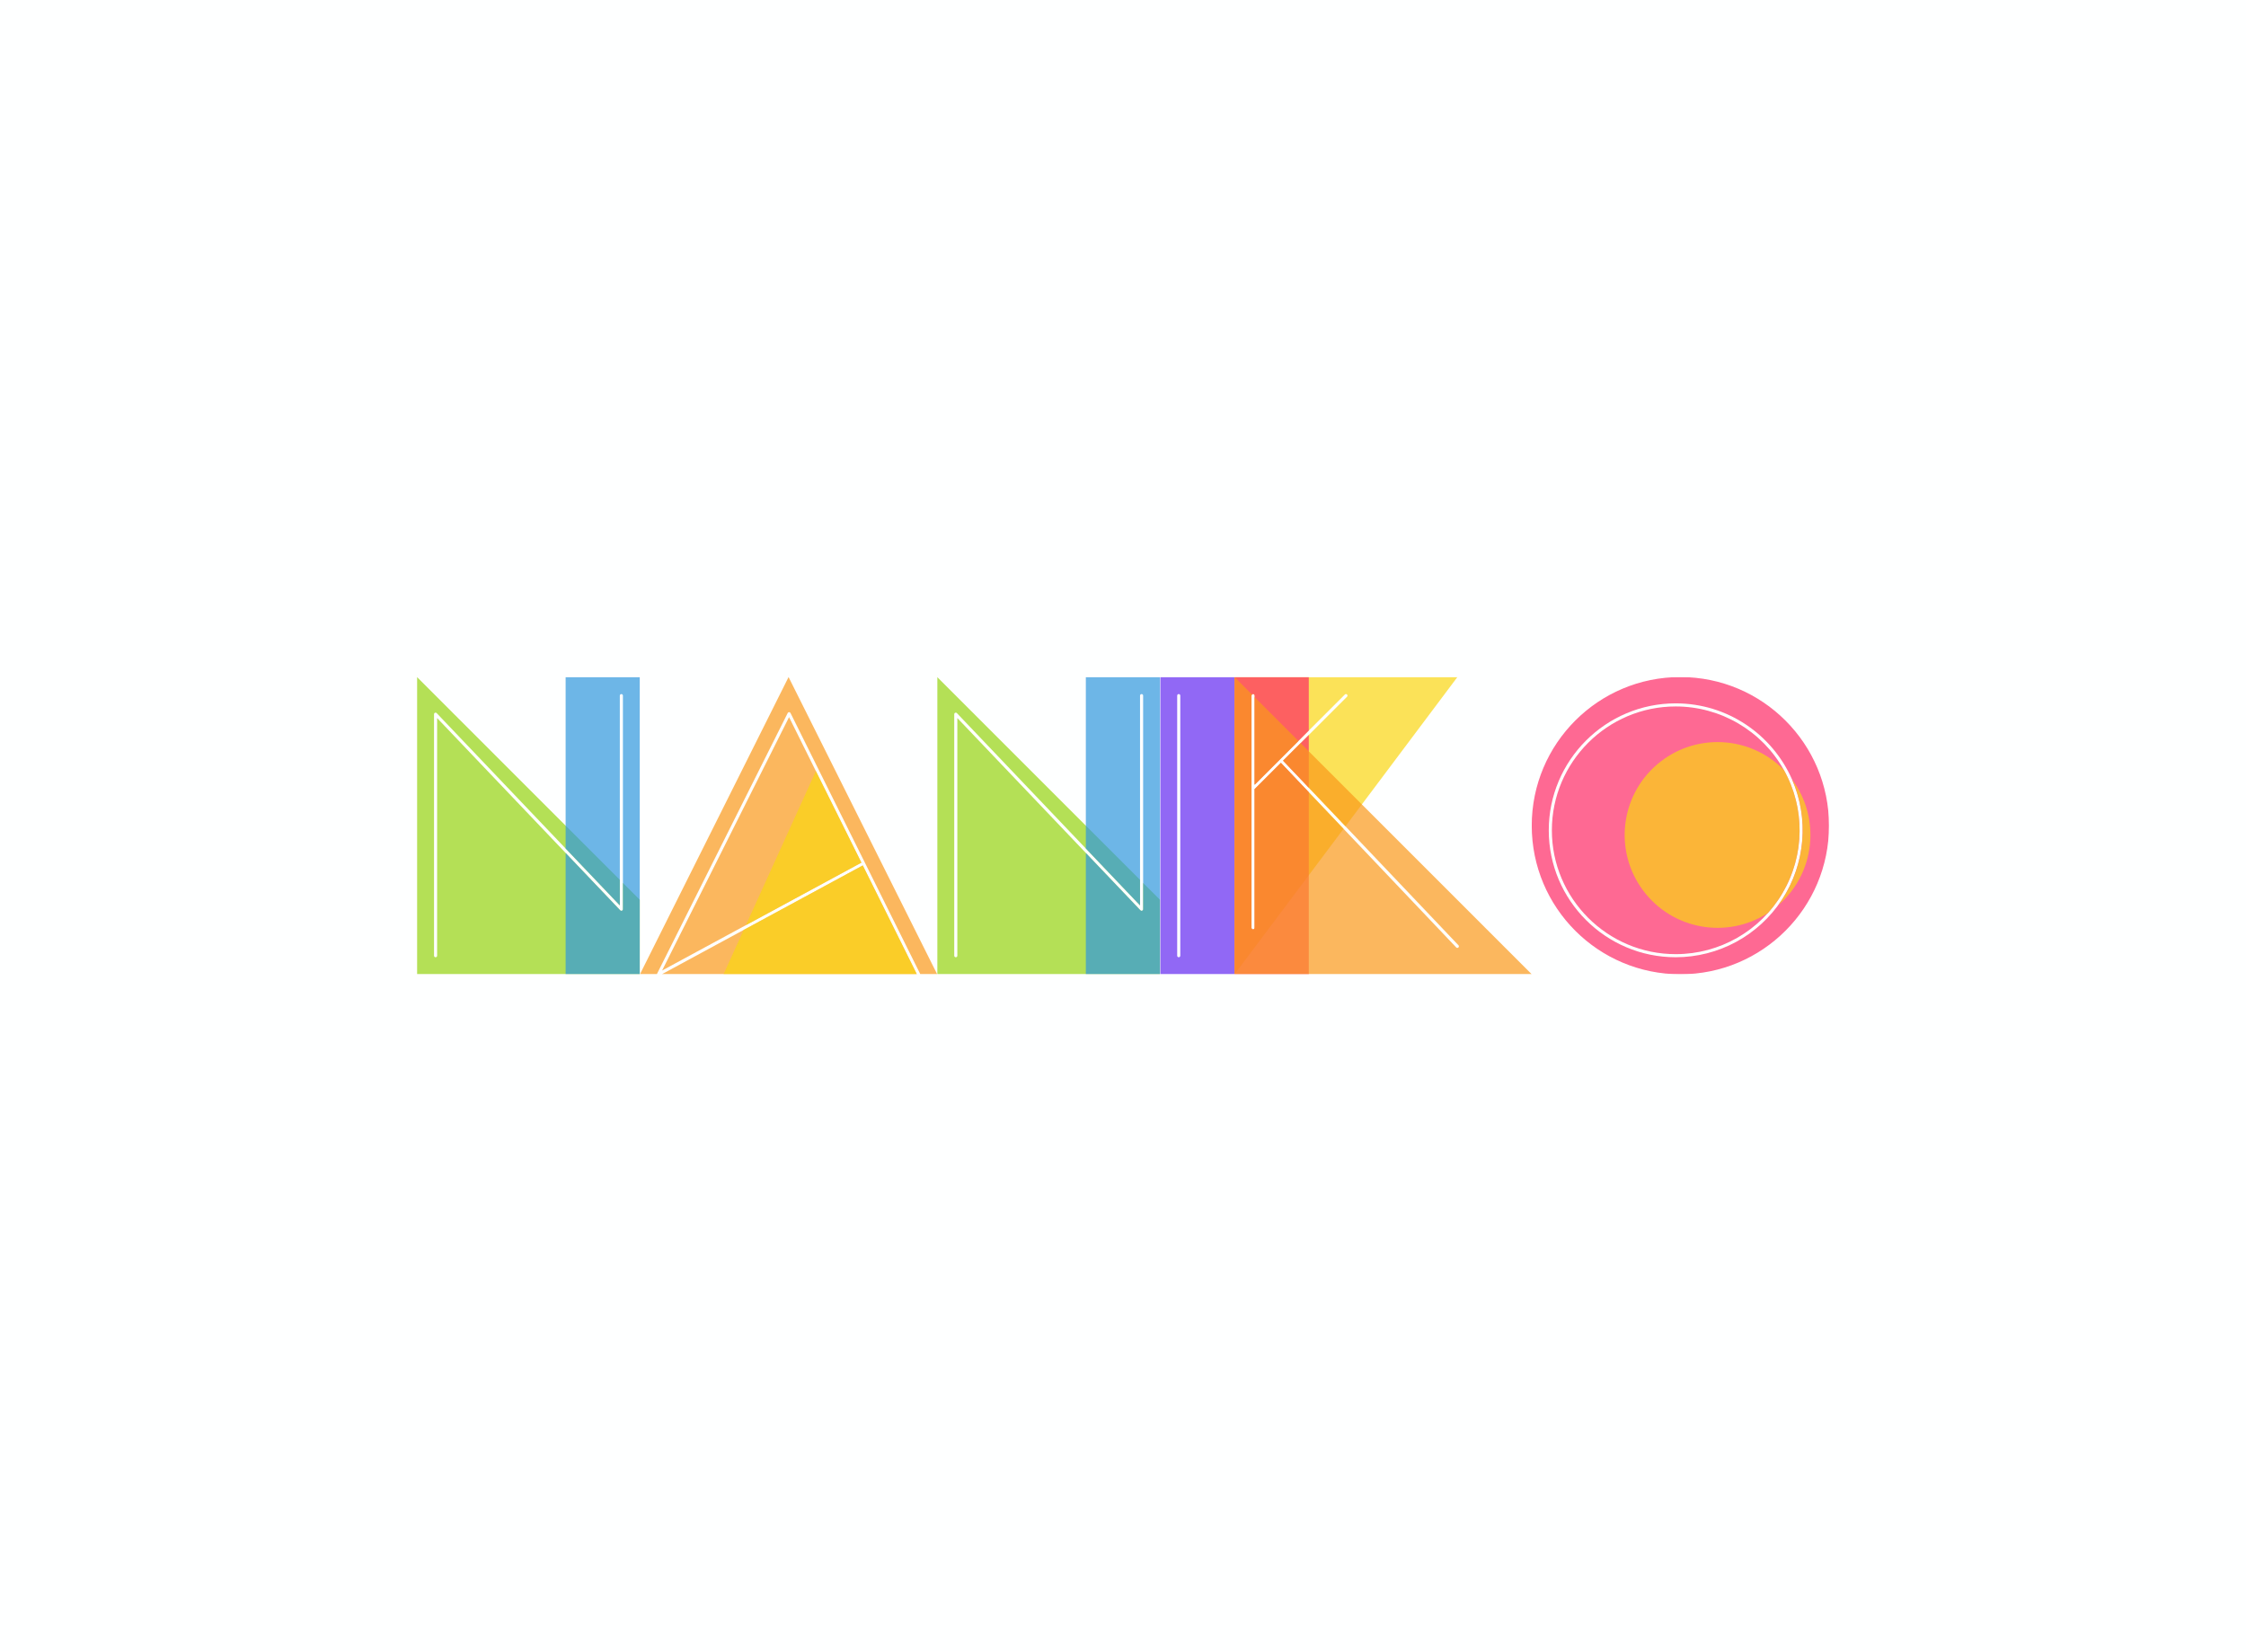
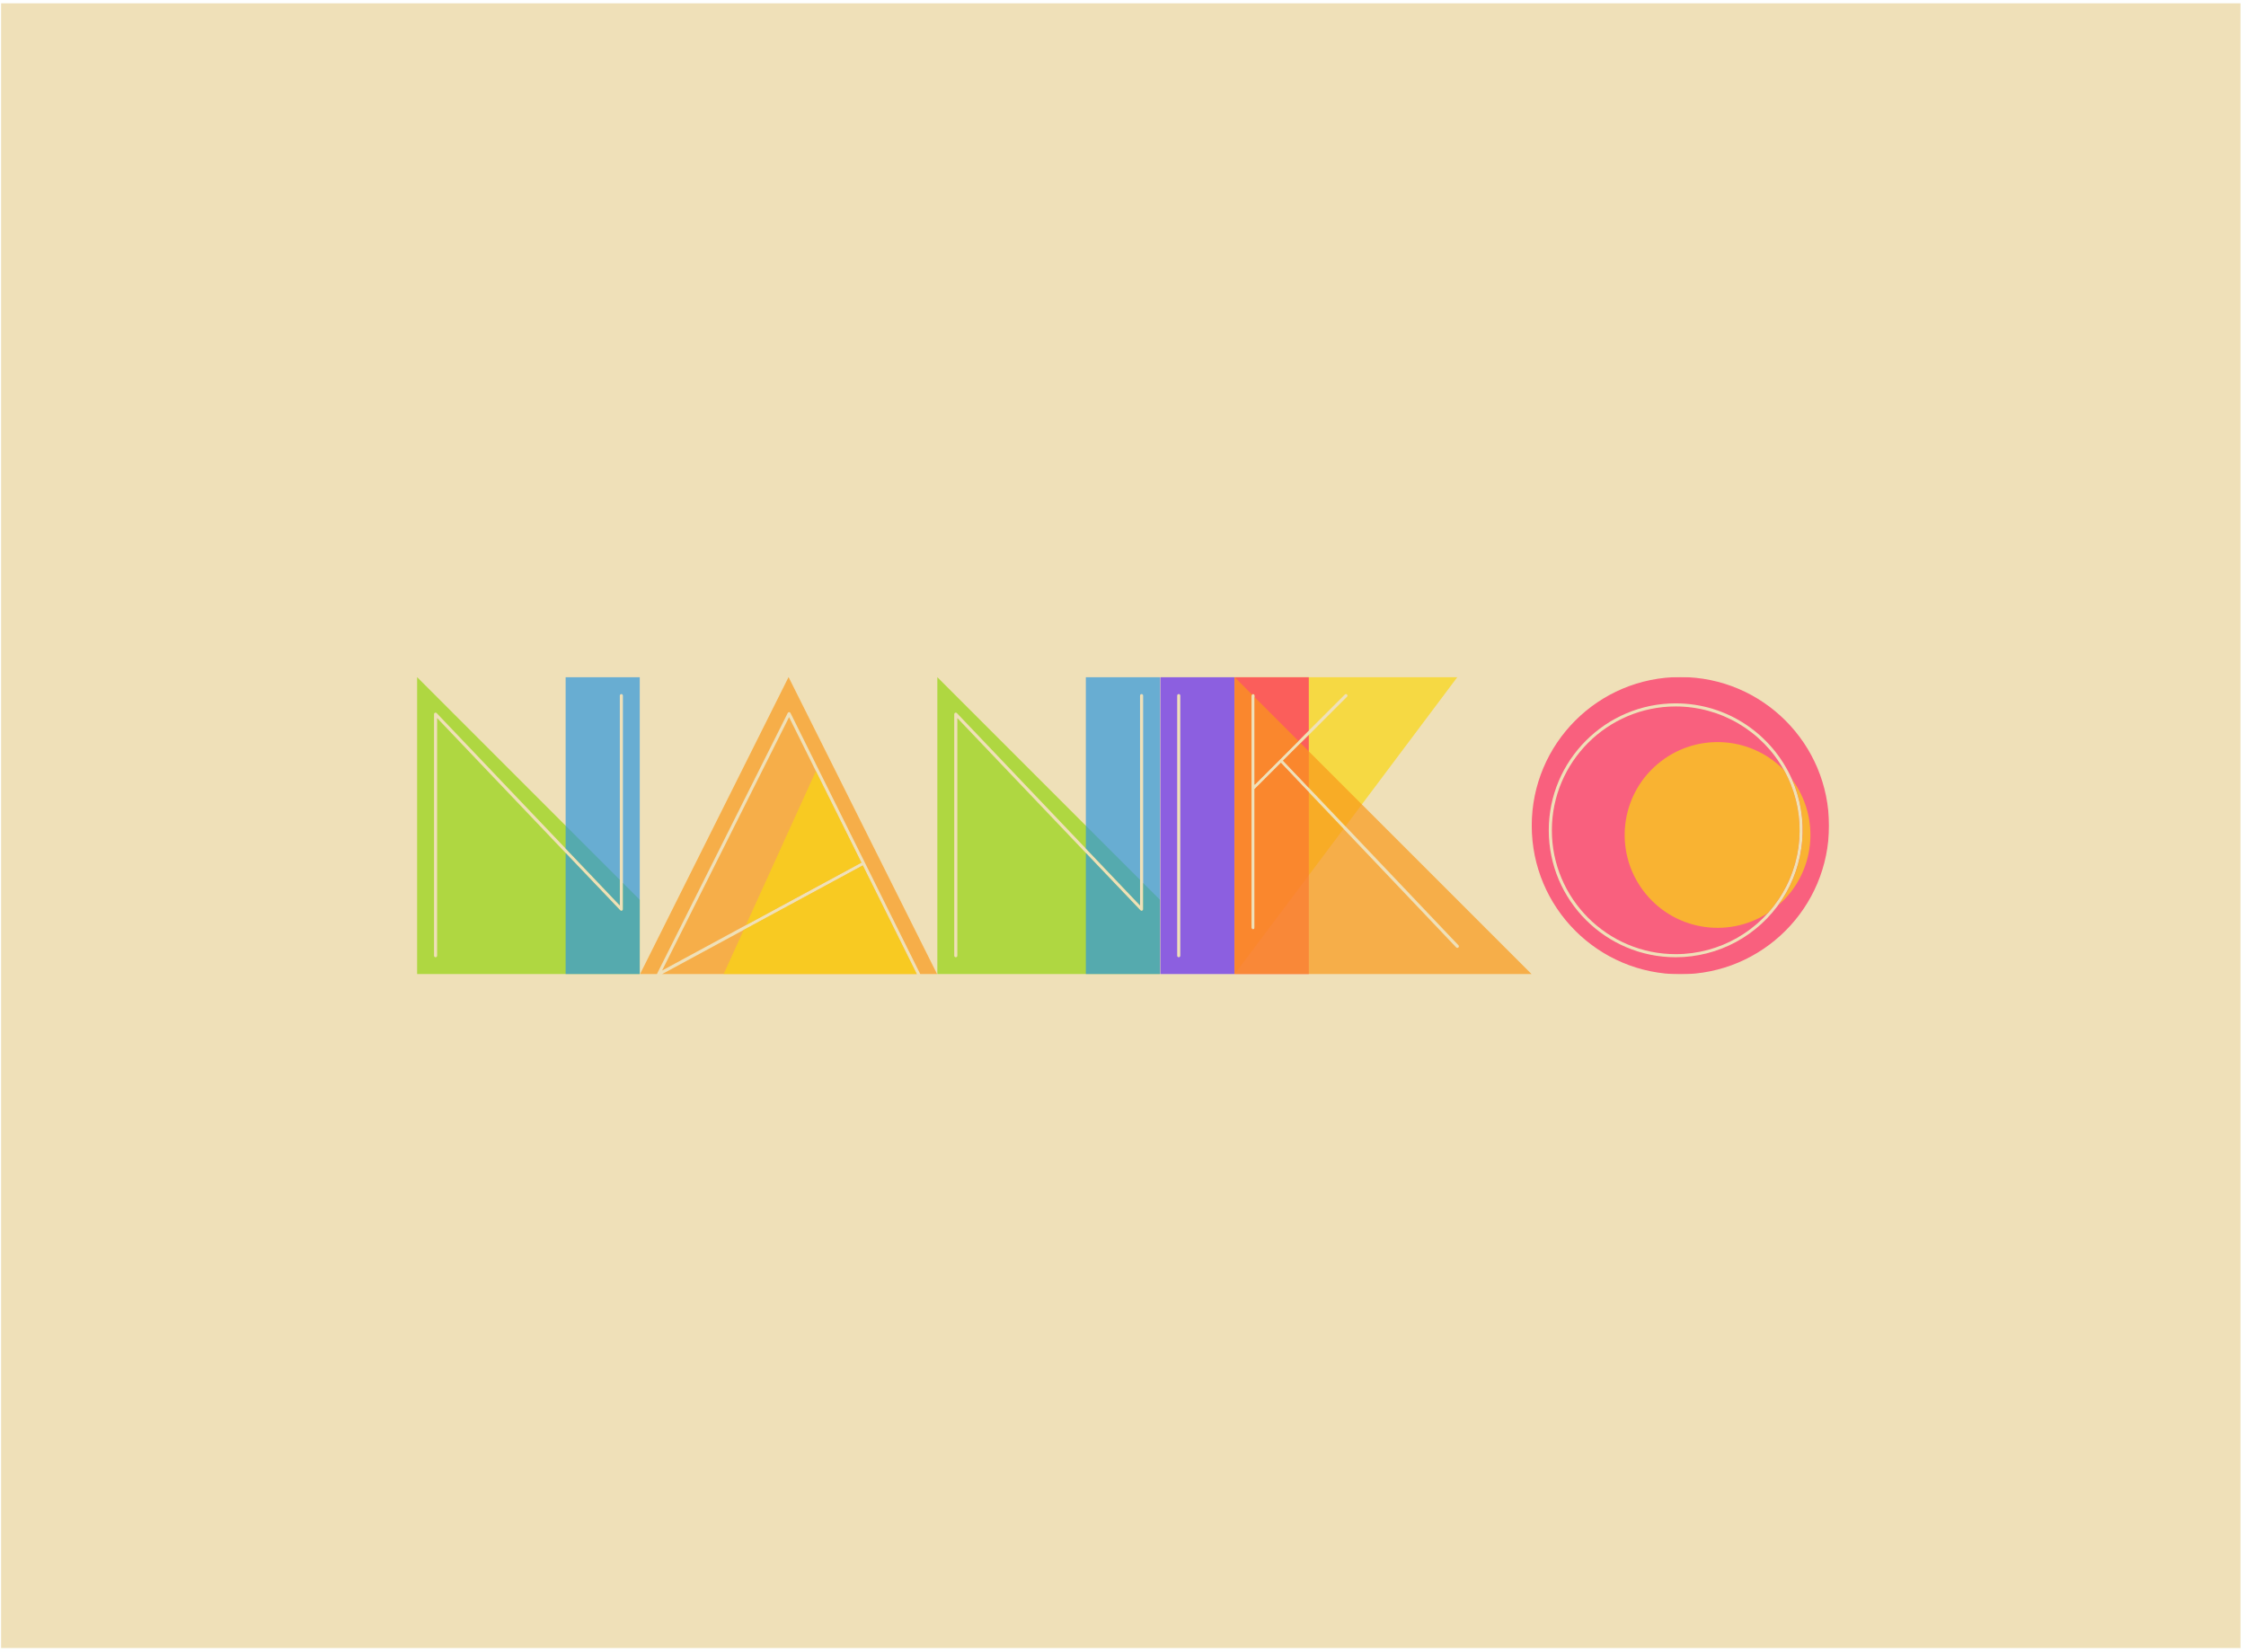
- <svg xmlns="http://www.w3.org/2000/svg" data-v-2cb57da0="" version="1.0" width="100%" height="100%" viewBox="0 0 340 250" preserveAspectRatio="xMidYMid meet" color-interpolation-filters="sRGB" style="margin: auto;">
-   <rect data-v-2cb57da0="" x="0" y="0" width="100%" height="100%" fill="#feffff" fill-opacity="1" class="background" />
-   <g data-v-2cb57da0="" fill="#333" class="iconlettersvg-g iconlettersvg" transform="translate(63.125,102.5)">
-     <g>
-       <g class="tp-name">
-         <g transform="scale(1)">
-           <g transform="translate(0, 0)">
-             <g class="name-imagesvg">
-               <g>
-                 <rect fill="#333" fill-opacity="0" stroke-width="2" x="0" y="0" width="33.75" height="45" class="image-rect" />
-                 <svg x="0" y="0" width="33.75" height="45" filtersec="colorsb7845553639" class="image-svg-svg primary" style="overflow: visible;">
-                   <svg viewBox="0 0 351 468">
-                     <path d="M324.19 324.19v41.43a2.44 2.44 0 0 1-4.21 1.69L234 277 31.69 64.59v374.16a2.44 2.44 0 0 1-4.88 0V58.5A2.44 2.44 0 0 1 31 56.82L234 270l85.31 89.58v-40.27L234 234 0 0v468h351V351z" fill="#94d30e" opacity=".7" />
-                     <path d="M234 0v270l85.31 89.58V29.25a2.44 2.44 0 0 1 4.88 0v336.37a2.44 2.44 0 0 1-4.21 1.69L234 277v191h117V0z" fill="#2f97dd" opacity=".7" />
-                   </svg>
-                 </svg>
+ <svg xmlns="http://www.w3.org/2000/svg" width="340" height="250" color-interpolation-filters="sRGB" preserveAspectRatio="xMidYMid meet" version="1.0">
+   <g>
+     <rect stroke="#feffff" id="svg_13" class="background" fill="#efe0b8" height="250" width="340" y="0" x="-0.333" />
+     <g id="svg_14" class="iconlettersvg-g iconlettersvg" fill="#333">
+       <g id="svg_15">
+         <g id="svg_16" class="tp-name">
+           <g id="svg_17" transform="translate(63.125 102.5) scale(1 1)">
+             <g id="svg_18">
+               <g id="svg_19" class="name-imagesvg">
+                 <g id="svg_20">
+                   <rect id="svg_21" class="image-rect" height="45" width="33.75" y="0" x="0" stroke-width="2" fill-opacity="0" fill="#333" />
+                   <g id="svg_1">
+                     <svg id="svg_22" class="image-svg-svg primary" filtersec="colorsb7845553639" height="45" width="33.75" y="0" x="0">
+                       <g id="svg_2">
+                         <svg id="svg_23" viewBox="0 0 351 468">
+                           <path id="svg_24" opacity="0.7" fill="#94d30e" d="m324.19,324.19l0,41.43a2.44,2.44 0 0 1 -4.21,1.69l-85.98,-90.31l-202.31,-212.41l0,374.16a2.44,2.44 0 0 1 -4.88,0l0,-380.25a2.44,2.44 0 0 1 4.19,-1.68l203,213.18l85.31,89.58l0,-40.27l-85.31,-85.31l-234,-234l0,468l351,0l0,-117l-26.81,-26.81z" />
+                           <path id="svg_25" opacity="0.7" fill="#2f97dd" d="m234,0l0,270l85.31,89.58l0,-330.33a2.44,2.44 0 0 1 4.88,0l0,336.37a2.44,2.44 0 0 1 -4.21,1.69l-85.98,-90.31l0,191l117,0l0,-468l-117,0z" />
+                         </svg>
+                       </g>
+                     </svg>
+                   </g>
+                 </g>
              </g>
            </g>
-           </g>
-           <g transform="translate(33.75, 0)">
-             <g class="name-imagesvg">
-               <g>
-                 <rect fill="#333" fill-opacity="0" stroke-width="2" x="0" y="0" width="45" height="45" class="image-rect" />
-                 <svg x="0" y="0" width="45" height="45" filtersec="colorsb1240972116" class="image-svg-svg primary" style="overflow: visible;">
-                   <svg viewBox="0 0 468 468">
-                     <path d="M468 468h-26.82a2.28 2.28 0 0 0-.25-1.08L237 56.6a2.44 2.44 0 0 0-2.17-1.35 2.44 2.44 0 0 0-2.18 1.35L27.07 466.91a2.49 2.49 0 0 0-.26 1.09H0L234 0zM348.67 292.24L277 148.11l-42.23-85-199.9 399 131.83-71.39zM163.38 398.13L34.37 468H436l-85.16-171.39z" fill="#fa991a" opacity=".7" />
-                     <path d="M348.67 292.24l-181.94 98.54L277 148.11zm2.17 4.37L163.38 398.13 131.62 468H436z" fill="#f9d611" opacity=".7" />
-                   </svg>
-                 </svg>
+             <g id="svg_26">
+               <g id="svg_27" class="name-imagesvg">
+                 <g id="svg_28">
+                   <rect id="svg_29" class="image-rect" height="45" width="45" y="0" x="33.75" stroke-width="2" fill-opacity="0" fill="#333" />
+                   <g id="svg_3">
+                     <svg id="svg_30" class="image-svg-svg primary" filtersec="colorsb1240972116" height="45" width="45" y="0" x="33.75">
+                       <g id="svg_4">
+                         <svg id="svg_31" viewBox="0 0 468 468">
+                           <path id="svg_32" opacity="0.7" fill="#fa991a" d="m468,468l-26.82,0a2.28,2.28 0 0 0 -0.25,-1.08l-203.93,-410.32a2.44,2.44 0 0 0 -2.17,-1.35a2.44,2.44 0 0 0 -2.18,1.35l-205.58,410.31a2.49,2.49 0 0 0 -0.26,1.09l-26.81,0l234,-468l234,468zm-119.33,-175.76l-71.67,-144.13l-42.23,-85l-199.9,399l131.83,-71.39l181.97,-98.48zm-185.29,105.89l-129.01,69.87l401.63,0l-85.16,-171.39l-187.46,101.52z" />
+                           <path id="svg_33" opacity="0.7" fill="#f9d611" d="m348.67,292.24l-181.94,98.54l110.27,-242.67l71.67,144.13zm2.17,4.37l-187.46,101.52l-31.76,69.87l304.38,0l-85.16,-171.39z" />
+                         </svg>
+                       </g>
+                     </svg>
+                   </g>
+                 </g>
              </g>
            </g>
-           </g>
-           <g transform="translate(78.75, 0)">
-             <g class="name-imagesvg">
-               <g>
-                 <rect fill="#333" fill-opacity="0" stroke-width="2" x="0" y="0" width="33.75" height="45" class="image-rect" />
-                 <svg x="0" y="0" width="33.75" height="45" filtersec="colorsb7453542049" class="image-svg-svg primary" style="overflow: visible;">
-                   <svg viewBox="0 0 351 468">
-                     <path d="M324.19 324.19v41.43a2.44 2.44 0 0 1-4.21 1.69L234 277 31.69 64.59v374.16a2.44 2.44 0 0 1-4.88 0V58.5A2.44 2.44 0 0 1 31 56.82L234 270l85.31 89.58v-40.27L234 234 0 0v468h351V351z" fill="#94d30e" opacity=".7" />
-                     <path d="M234 0v270l85.31 89.58V29.25a2.44 2.44 0 0 1 4.88 0v336.37a2.44 2.44 0 0 1-4.21 1.69L234 277v191h117V0z" fill="#2f97dd" opacity=".7" />
-                   </svg>
-                 </svg>
+             <g id="svg_34">
+               <g id="svg_35" class="name-imagesvg">
+                 <g id="svg_36">
+                   <rect id="svg_37" class="image-rect" height="45" width="33.75" y="0" x="78.75" stroke-width="2" fill-opacity="0" fill="#333" />
+                   <g id="svg_5">
+                     <svg id="svg_38" class="image-svg-svg primary" filtersec="colorsb7453542049" height="45" width="33.75" y="0" x="78.75">
+                       <g id="svg_6">
+                         <svg id="svg_39" viewBox="0 0 351 468">
+                           <path id="svg_40" opacity="0.7" fill="#94d30e" d="m324.19,324.19l0,41.43a2.44,2.44 0 0 1 -4.21,1.69l-85.98,-90.31l-202.31,-212.41l0,374.16a2.44,2.44 0 0 1 -4.88,0l0,-380.25a2.44,2.44 0 0 1 4.19,-1.68l203,213.18l85.31,89.58l0,-40.27l-85.31,-85.31l-234,-234l0,468l351,0l0,-117l-26.81,-26.81z" />
+                           <path id="svg_41" opacity="0.7" fill="#2f97dd" d="m234,0l0,270l85.31,89.58l0,-330.33a2.44,2.44 0 0 1 4.88,0l0,336.37a2.44,2.44 0 0 1 -4.21,1.69l-85.98,-90.31l0,191l117,0l0,-468l-117,0z" />
+                         </svg>
+                       </g>
+                     </svg>
+                   </g>
+                 </g>
              </g>
            </g>
-           </g>
-           <g transform="translate(112.5, 0)">
-             <g class="name-imagesvg">
-               <g>
-                 <rect fill="#333" fill-opacity="0" stroke-width="2" x="0" y="0" width="11.25" height="45" class="image-rect" />
-                 <svg x="0" y="0" width="11.25" height="45" filtersec="colorsb3628372390" class="image-svg-svg primary" style="overflow: visible;">
-                   <svg viewBox="0 0 117 468">
-                     <path d="M0 0v468h117V0zm31.69 438.75a2.44 2.44 0 0 1-4.88 0V29.25a2.44 2.44 0 0 1 4.88 0z" fill="#6228f1" opacity=".7" />
-                   </svg>
-                 </svg>
+             <g id="svg_42">
+               <g id="svg_43" class="name-imagesvg">
+                 <g id="svg_44">
+                   <rect id="svg_45" class="image-rect" height="45" width="11.25" y="0" x="112.5" stroke-width="2" fill-opacity="0" fill="#333" />
+                   <g id="svg_7">
+                     <svg id="svg_46" class="image-svg-svg primary" filtersec="colorsb3628372390" height="45" width="11.25" y="0" x="112.5">
+                       <g id="svg_8">
+                         <svg id="svg_47" viewBox="0 0 117 468">
+                           <path id="svg_48" opacity="0.7" fill="#6228f1" d="m0,0l0,468l117,0l0,-468l-117,0zm31.69,438.75a2.44,2.44 0 0 1 -4.88,0l0,-409.5a2.44,2.44 0 0 1 4.88,0l0,409.5z" />
+                         </svg>
+                       </g>
+                     </svg>
+                   </g>
+                 </g>
              </g>
            </g>
-           </g>
-           <g transform="translate(123.75, 0)">
-             <g class="name-imagesvg">
-               <g>
-                 <rect fill="#333" fill-opacity="0" stroke-width="2" x="0" y="0" width="45" height="45" class="image-rect" />
-                 <svg x="0" y="0" width="45" height="45" filtersec="colorsb2291484154" class="image-svg-svg primary" style="overflow: visible;">
-                   <svg viewBox="0 0 468 468">
-                     <path d="M117 0H0v468l117-156 54.76-73L117 181.35l-43.92-46.23-41.39 41.39v218.37a2.44 2.44 0 0 1-4.88 0V29.25a2.44 2.44 0 0 1 4.88 0v140.37l69-69L117 84.3l56.78-56.77a2.43 2.43 0 0 1 3.44 3.47L117 91.2l-12.9 12.9-27.57 27.57 40.47 42.6L174.72 235l25.85-34.46L351 0z" fill="#f9d611" opacity=".7" />
-                     <path d="M0 0v468h117V181.35l-43.92-46.23-41.39 41.39v218.37a2.44 2.44 0 0 1-4.88 0V29.25a2.44 2.44 0 0 1 4.88 0v140.37l69-69L117 84.3V0z" fill="#fd2965" opacity=".7" />
-                     <path fill="#fd2965" opacity=".7" d="M76.53 131.67l40.47 42.6V91.2l-12.9 12.9-27.57 27.57z" />
-                     <path d="M200.57 200.57L117 117l-12.9-12.9-27.57 27.57 40.47 42.6L174.72 235l178 187.42a2.44 2.44 0 0 1-3.54 3.35L171.76 239 117 181.35l-43.92-46.23-41.39 41.39v218.37a2.44 2.44 0 0 1-4.88 0V29.25a2.43 2.43 0 0 1 .72-1.72L0 0v468h468z" fill="#fa991a" opacity=".7" />
-                     <path fill="#fa991a" opacity=".7" d="M31.69 31.69v137.93l68.96-68.97-68.96-68.96z" />
-                   </svg>
-                 </svg>
+             <g id="svg_49">
+               <g id="svg_50" class="name-imagesvg">
+                 <g id="svg_51">
+                   <rect id="svg_52" class="image-rect" height="45" width="45" y="0" x="123.75" stroke-width="2" fill-opacity="0" fill="#333" />
+                   <g id="svg_9">
+                     <svg id="svg_53" class="image-svg-svg primary" filtersec="colorsb2291484154" height="45" width="45" y="0" x="123.75">
+                       <g id="svg_10">
+                         <svg id="svg_54" viewBox="0 0 468 468">
+                           <path id="svg_55" opacity="0.7" fill="#f9d611" d="m117,0l-117,0l0,468l117,-156l54.76,-73l-54.76,-57.65l-43.92,-46.23l-41.39,41.39l0,218.37a2.44,2.44 0 0 1 -4.88,0l0,-365.63a2.44,2.44 0 0 1 4.88,0l0,140.37l69,-69l16.31,-16.32l56.78,-56.77a2.43,2.43 0 0 1 3.44,3.47l-60.22,60.2l-12.9,12.9l-27.57,27.57l40.47,42.6l57.72,60.73l25.85,-34.46l150.43,-200.54l-234,0z" />
+                           <path id="svg_56" opacity="0.7" fill="#fd2965" d="m0,0l0,468l117,0l0,-286.65l-43.92,-46.23l-41.39,41.39l0,218.37a2.44,2.44 0 0 1 -4.88,0l0,-365.63a2.44,2.44 0 0 1 4.88,0l0,140.37l69,-69l16.31,-16.32l0,-84.3l-117,0z" />
+                           <path id="svg_57" d="m76.53,131.67l40.47,42.6l0,-83.07l-12.9,12.9l-27.57,27.57z" opacity="0.7" fill="#fd2965" />
+                           <path id="svg_58" opacity="0.7" fill="#fa991a" d="m200.57,200.57l-83.57,-83.57l-12.9,-12.9l-27.57,27.57l40.47,42.6l57.72,60.73l178,187.42a2.44,2.44 0 0 1 -3.54,3.35l-177.42,-186.77l-54.76,-57.65l-43.92,-46.23l-41.39,41.39l0,218.37a2.44,2.44 0 0 1 -4.88,0l0,-365.63a2.43,2.43 0 0 1 0.72,-1.72l-27.53,-27.53l0,468l468,0l-267.43,-267.43z" />
+                           <path id="svg_59" d="m31.69,31.69l0,137.93l68.96,-68.97l-68.96,-68.96z" opacity="0.7" fill="#fa991a" />
+                         </svg>
+                       </g>
+                     </svg>
+                   </g>
+                 </g>
              </g>
            </g>
-           </g>
-           <g transform="translate(168.75, 0)">
-             <g class="name-imagesvg">
-               <g>
-                 <rect fill="#333" fill-opacity="0" stroke-width="2" x="0" y="0" width="45" height="45" class="image-rect" />
-                 <svg x="0" y="0" width="45" height="45" filtersec="colorsb9841384775" class="image-svg-svg primary" style="overflow: visible;">
-                   <svg viewBox="0 0 468 468">
-                     <path d="M234 0C104.77 0 0 104.77 0 234s104.77 234 234 234 234-104.77 234-234S363.23 0 234 0zm-7.31 441.19c-110.21 0-199.88-89.67-199.88-199.88S116.48 41.44 226.69 41.44c81.78 0 152.23 49.37 183.14 119.87a200 200 0 0 1-183.14 279.88z" fill="#fd2965" opacity=".7" />
-                     <path d="M396.84 146.16a195.13 195.13 0 0 0-170.15-99.85c-107.53 0-195 87.48-195 195s87.47 195 195 195a194.91 194.91 0 0 0 170.15-290.15z" fill="#fd2965" opacity=".7" />
-                     <path d="M396.84 146.16a146.23 146.23 0 1 0-25.26 225.51 194.61 194.61 0 0 0 25.26-225.51z" fill="#f9d611" opacity=".7" />
-                     <path d="M409.83 161.31a199.53 199.53 0 0 1-22.22 198.41 146.25 146.25 0 0 0 22.22-198.41z" fill="#f9d611" opacity=".7" />
-                   </svg>
-                 </svg>
+             <g id="svg_60">
+               <g id="svg_61" class="name-imagesvg">
+                 <g id="svg_62">
+                   <rect id="svg_63" class="image-rect" height="45" width="45" y="0" x="168.75" stroke-width="2" fill-opacity="0" fill="#333" />
+                   <g id="svg_11">
+                     <svg id="svg_64" class="image-svg-svg primary" filtersec="colorsb9841384775" height="45" width="45" y="0" x="168.75">
+                       <g id="svg_12">
+                         <svg id="svg_65" viewBox="0 0 468 468">
+                           <path id="svg_66" opacity="0.7" fill="#fd2965" d="m234,0c-129.23,0 -234,104.77 -234,234s104.77,234 234,234s234,-104.77 234,-234s-104.77,-234 -234,-234zm-7.31,441.19c-110.21,0 -199.88,-89.67 -199.88,-199.88s89.67,-199.87 199.88,-199.87c81.78,0 152.23,49.37 183.14,119.87a200,200 0 0 1 -183.14,279.88z" />
+                           <path id="svg_67" opacity="0.7" fill="#fd2965" d="m396.84,146.16a195.13,195.13 0 0 0 -170.15,-99.85c-107.53,0 -195,87.48 -195,195s87.47,195 195,195a194.91,194.91 0 0 0 170.15,-290.15z" />
+                           <path id="svg_68" opacity="0.7" fill="#f9d611" d="m396.84,146.16a146.23,146.23 0 1 0 -25.26,225.51a194.61,194.61 0 0 0 25.26,-225.51z" />
+                           <path id="svg_69" opacity="0.7" fill="#f9d611" d="m409.83,161.31a199.53,199.53 0 0 1 -22.22,198.41a146.25,146.25 0 0 0 22.22,-198.41z" />
+                         </svg>
+                       </g>
+                     </svg>
+                   </g>
+                 </g>
              </g>
            </g>
          </g>
        </g>
      </g>
    </g>
  </g>
-   <defs v-gra="od" />
</svg>
